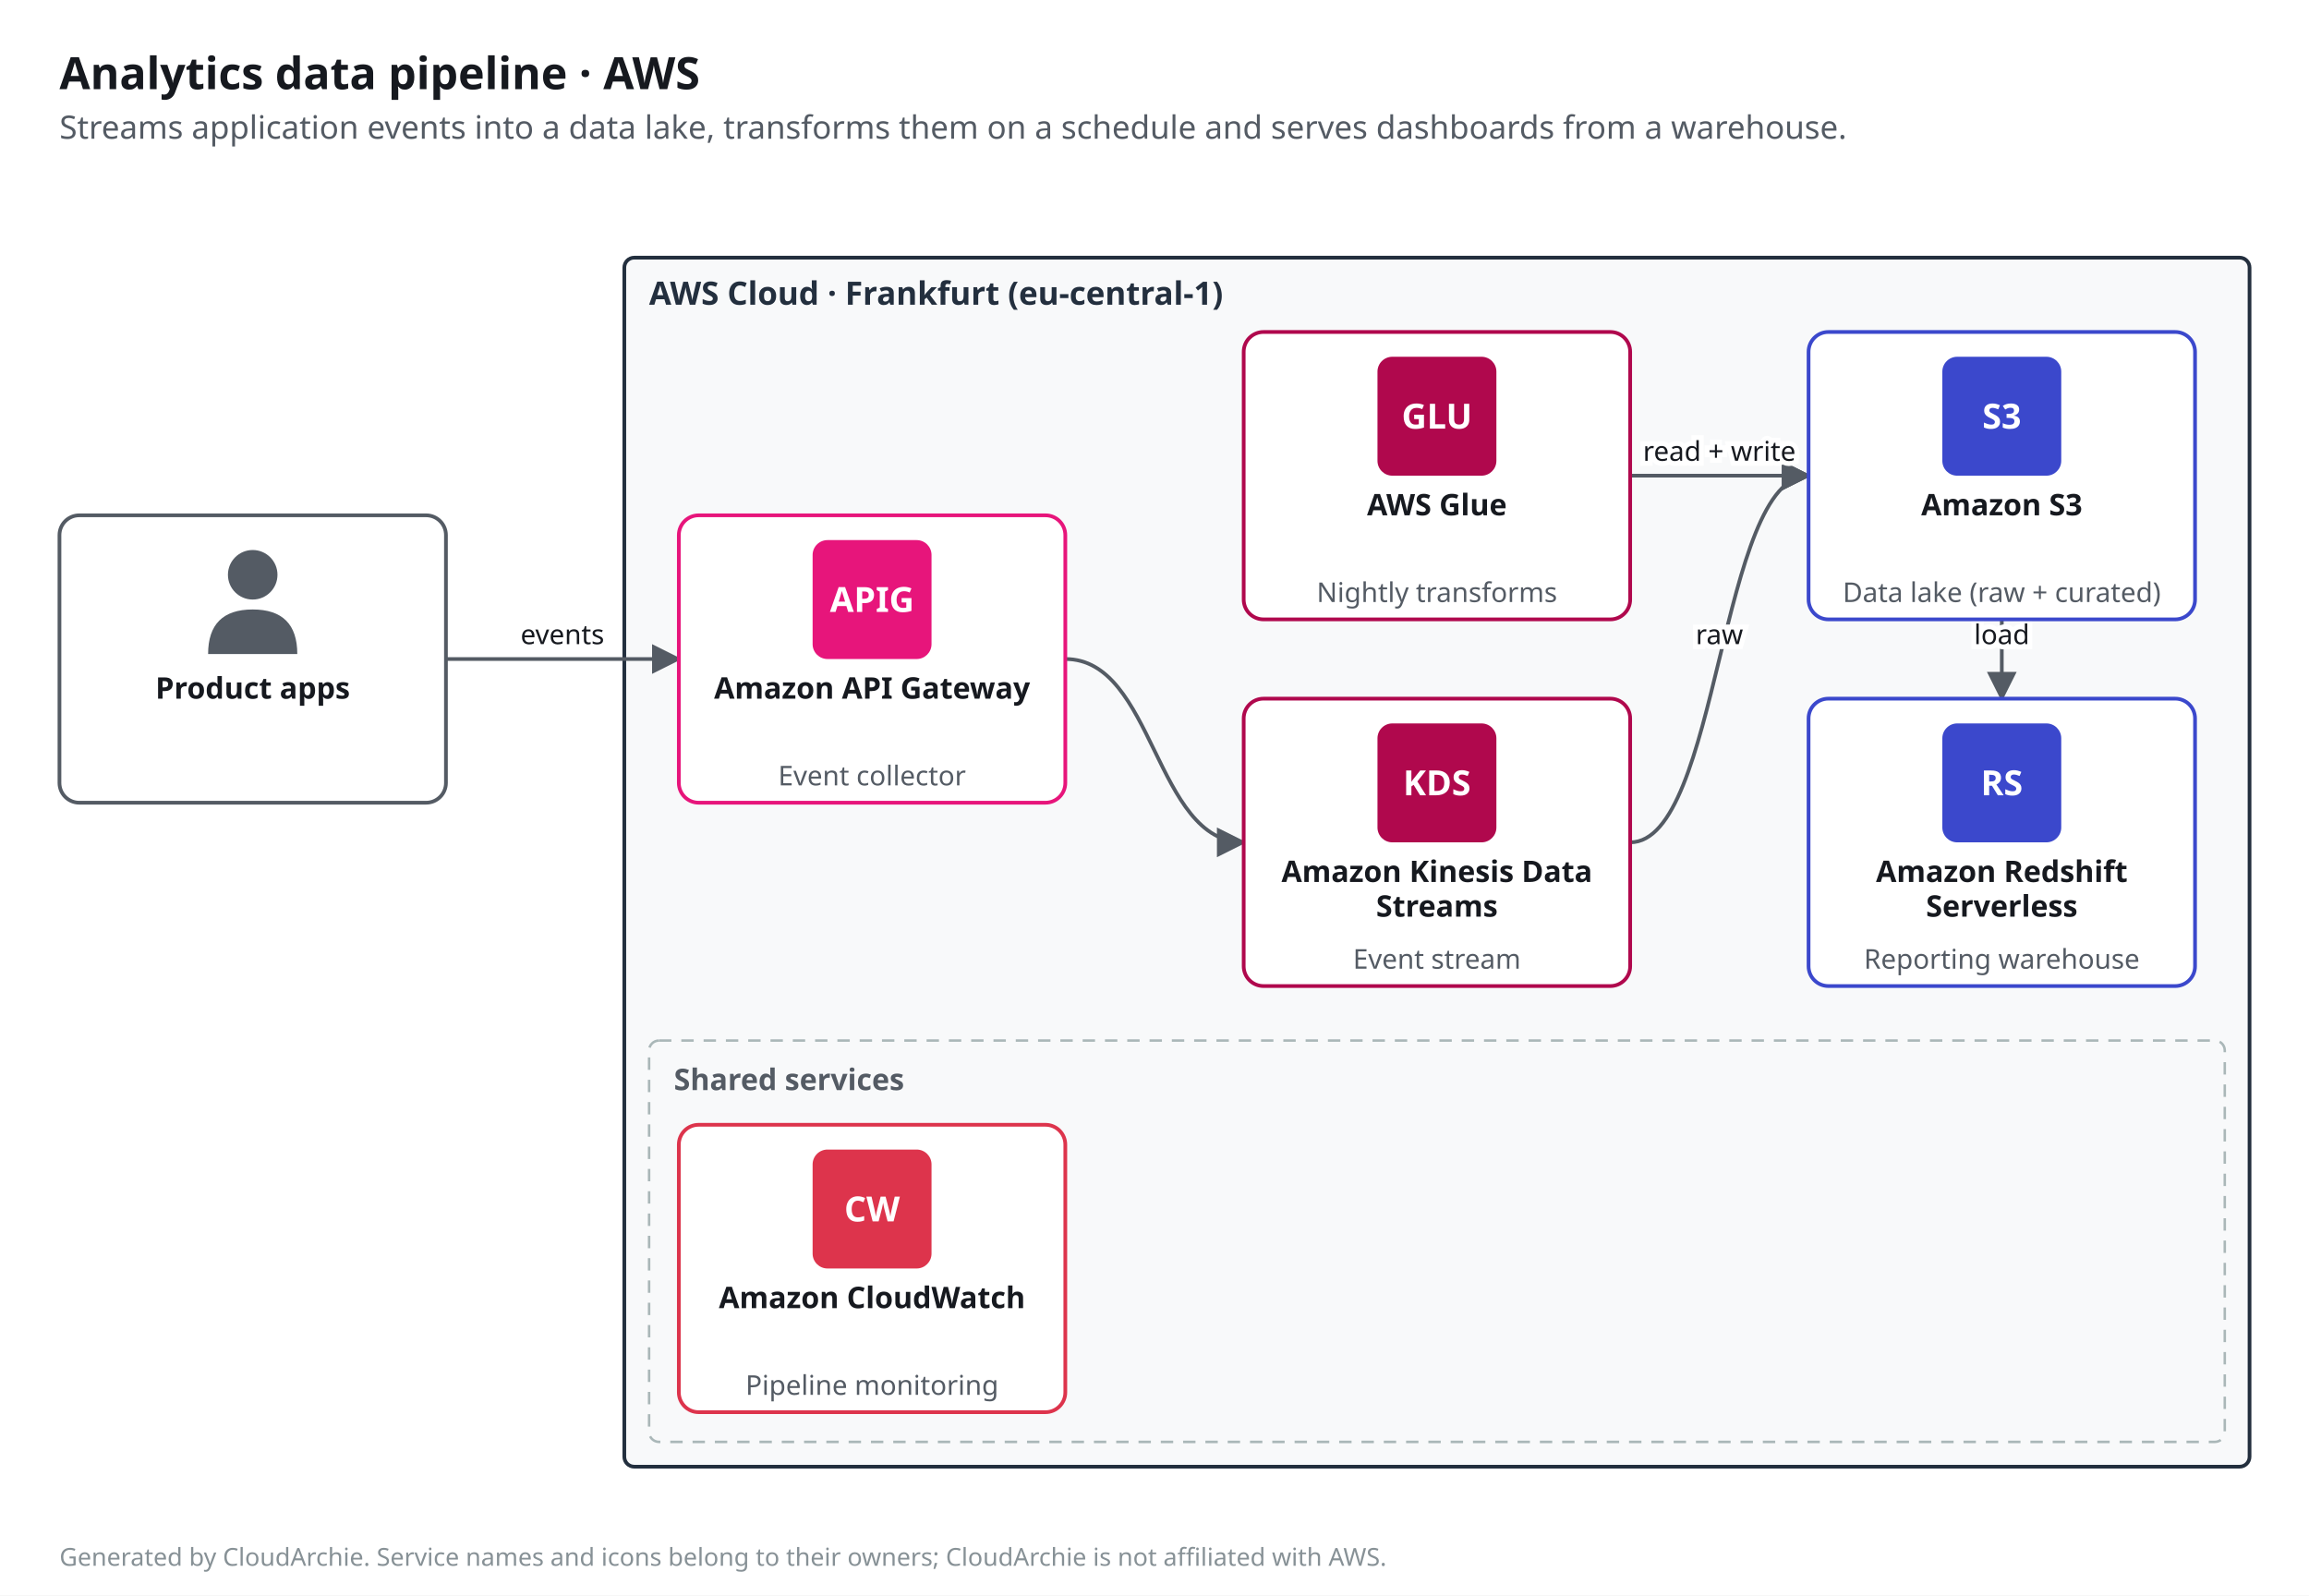
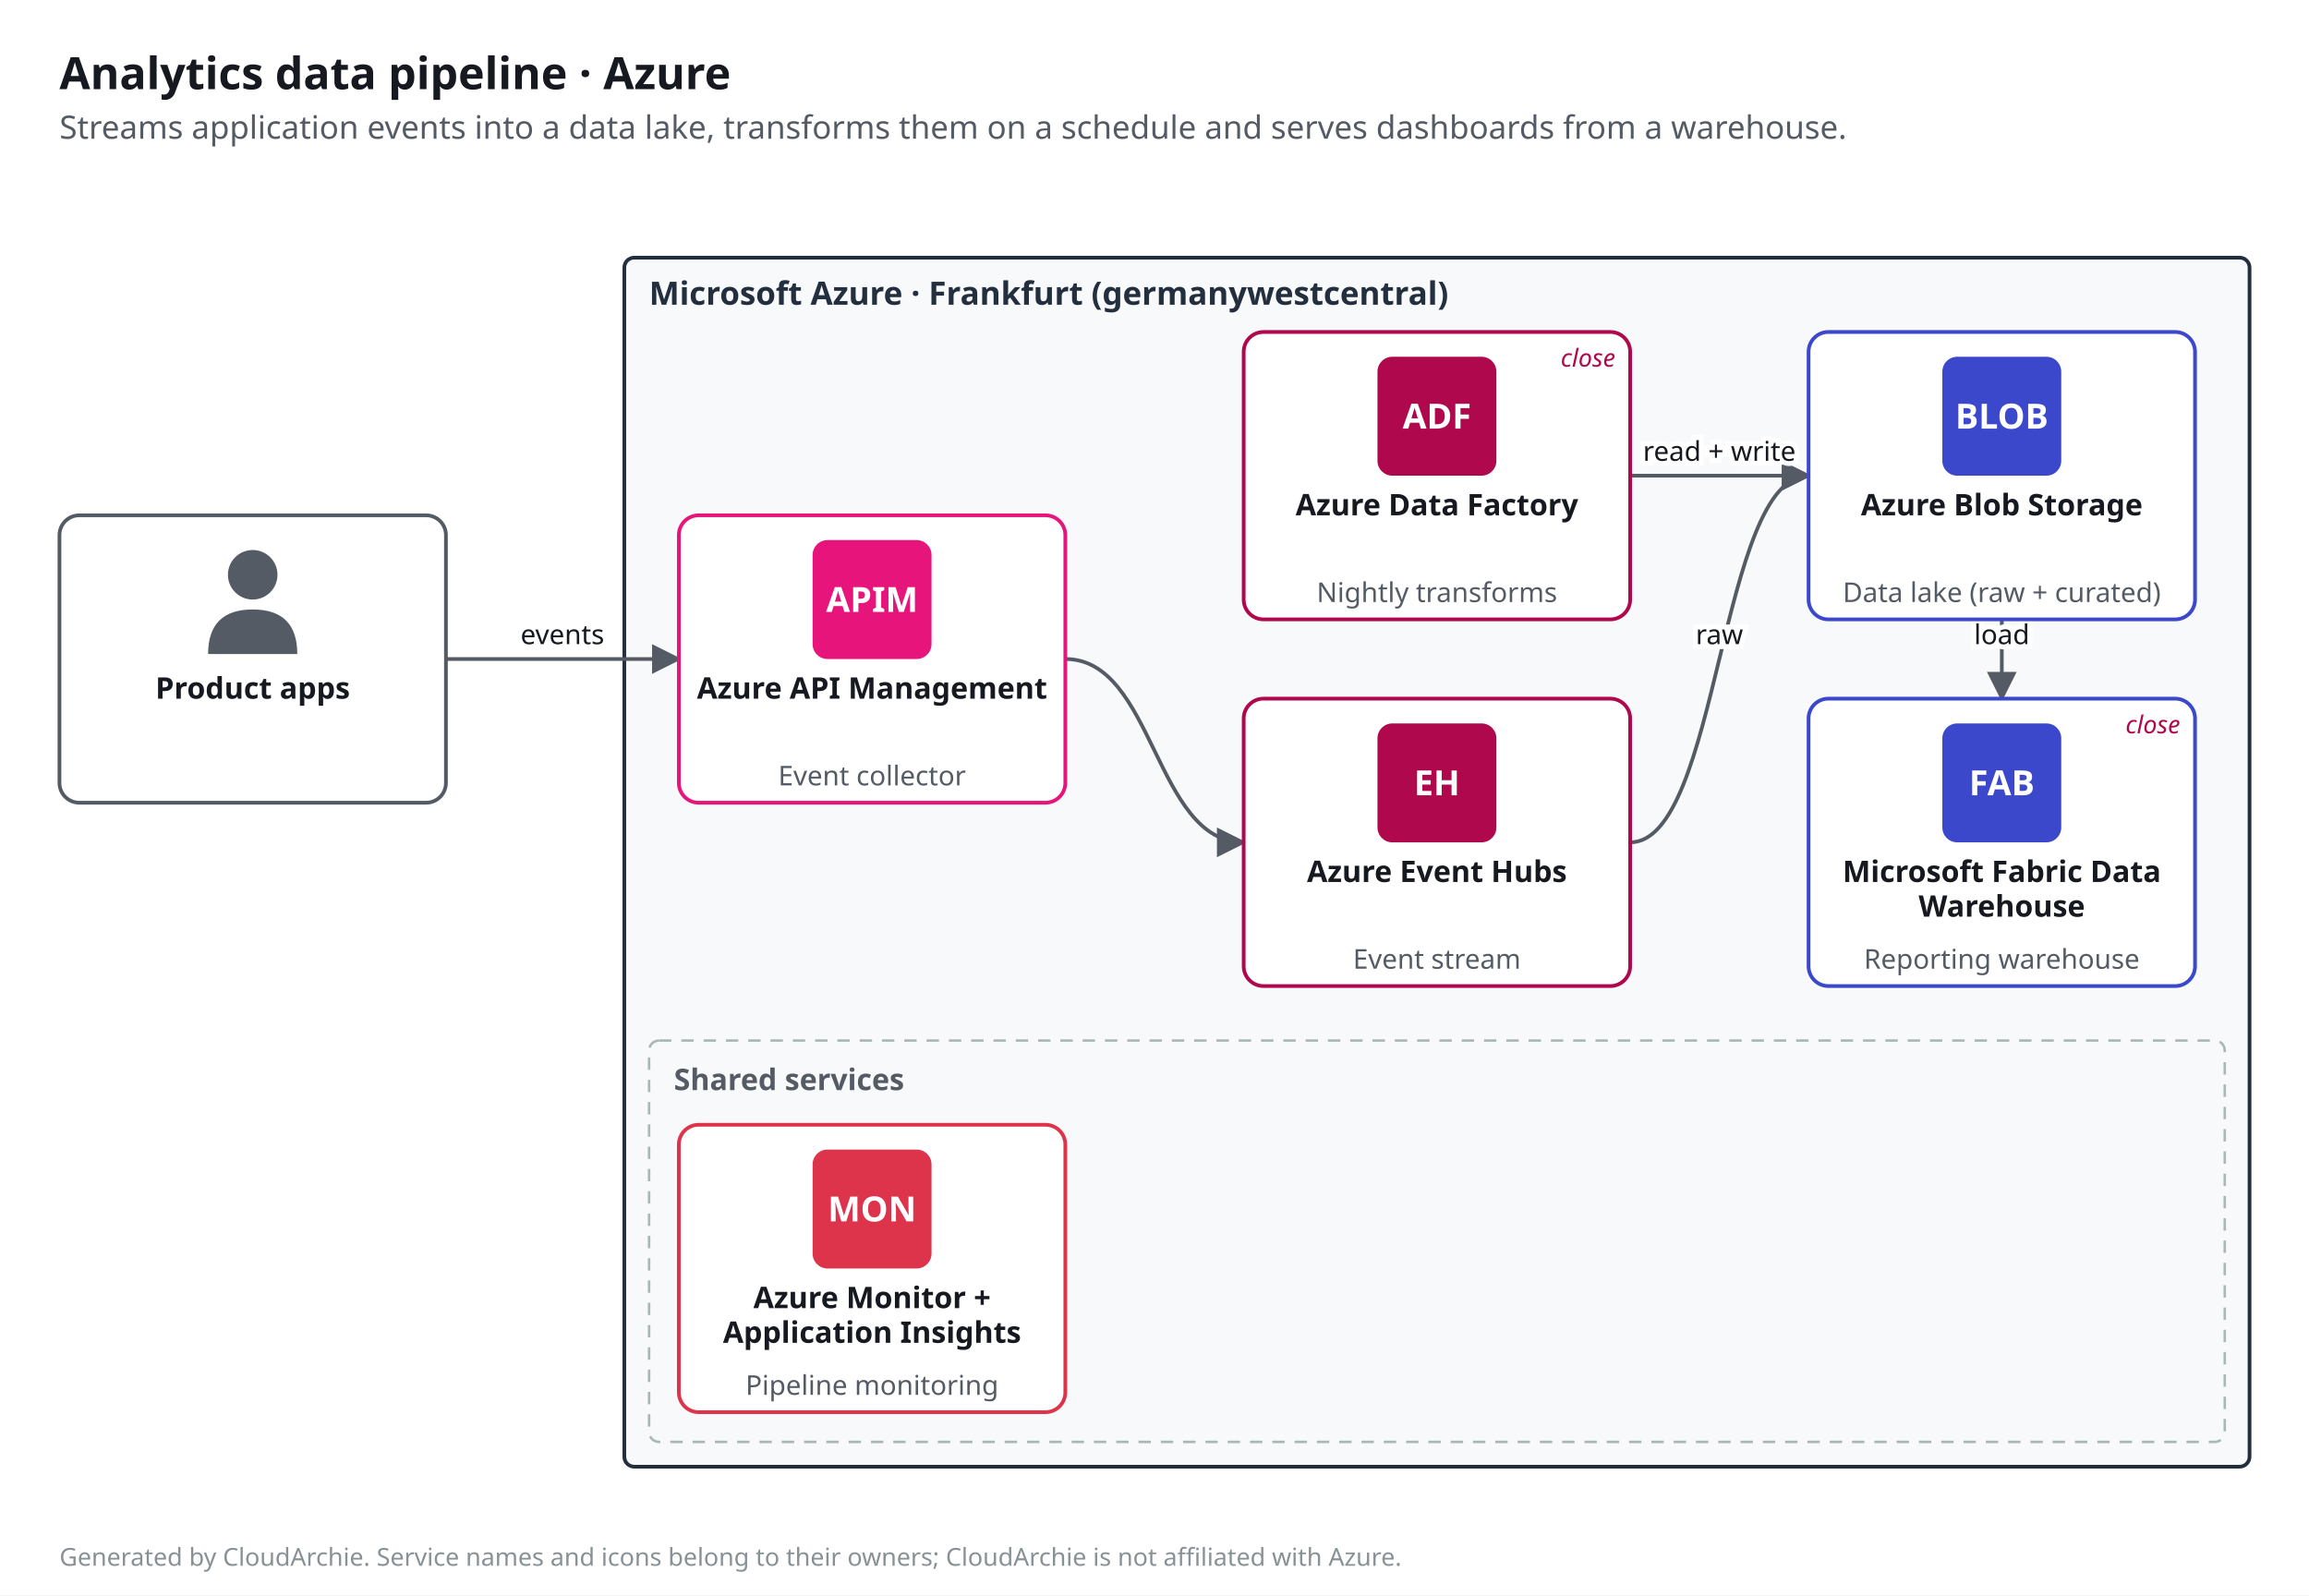
- <svg xmlns="http://www.w3.org/2000/svg" width="932" height="644" viewBox="0 0 932 644" role="img" aria-label="Analytics data pipeline on AWS">
+ <svg xmlns="http://www.w3.org/2000/svg" width="932" height="644" viewBox="0 0 932 644" role="img" aria-label="Analytics data pipeline on Azure">
  <style>.bg{fill:#ffffff}
.title{font:600 18px sans-serif;fill:#16191f}
.subtitle{font:13px sans-serif;fill:#545b64}
.cloud{fill:#f8f9fa;stroke:#232f3e;stroke-width:1.5}
.cloud-label{font:600 13px sans-serif;fill:#232f3e}
.band{fill:none;stroke:#aab7b8;stroke-dasharray:5 4}
.band-label{font:600 12px sans-serif;fill:#545b64}
.node-box{fill:#ffffff;stroke-width:1.5}
.badge{font:700 14px sans-serif;fill:#ffffff}
.service{font:600 12px sans-serif;fill:#16191f}
.label{font:11px sans-serif;fill:#545b64}
.fidelity{font:italic 10px sans-serif;fill:#b0084d}
.edge{fill:none;stroke:#545b64;stroke-width:1.5}
.edge-label{font:11px sans-serif;fill:#16191f;paint-order:stroke;stroke:#ffffff;stroke-width:4}
.footer{font:10px sans-serif;fill:#879196}</style>
  <defs>
    <marker id="arrow" viewBox="0 0 10 10" refX="9" refY="5" markerWidth="8" markerHeight="8" orient="auto-start-reverse">
      <path d="M0,0 L10,5 L0,10 z" fill="#545b64" />
    </marker>
  </defs>
  <rect class="bg" width="932" height="644" />
-   <text class="title" x="24" y="36">Analytics data pipeline · AWS</text>
+   <text class="title" x="24" y="36">Analytics data pipeline · Azure</text>
  <text class="subtitle" x="24" y="56">Streams application events into a data lake, transforms them on a schedule and serves dashboards from a warehouse.</text>
  <rect class="cloud" x="252" y="104" width="656" height="488" rx="4" />
-   <text class="cloud-label" x="262" y="123">AWS Cloud · Frankfurt (eu-central-1)</text>
+   <text class="cloud-label" x="262" y="123">Microsoft Azure · Frankfurt (germanywestcentral)</text>
  <rect class="band" x="262" y="420" width="636" height="162" rx="4" />
  <text class="band-label" x="272" y="440">Shared services</text>
  <path class="edge" d="M180,266 C227,266 227,266 274,266" marker-end="url(#arrow)" />
  <text class="edge-label" x="227" y="260" text-anchor="middle">events</text>
  <path class="edge" d="M430,266 C466,266 466,340 502,340" marker-end="url(#arrow)" />
  <path class="edge" d="M658,340 C694,340 694,192 730,192" marker-end="url(#arrow)" />
  <text class="edge-label" x="694" y="260" text-anchor="middle">raw</text>
  <path class="edge" d="M658,192 C694,192 694,192 730,192" marker-end="url(#arrow)" />
  <text class="edge-label" x="694" y="186" text-anchor="middle">read + write</text>
  <path class="edge" d="M808,250 C808,266 808,266 808,282" marker-end="url(#arrow)" />
  <text class="edge-label" x="808" y="260" text-anchor="middle">load</text>
  <g class="node" data-id="apps" data-capability="client">
    <rect class="node-box" x="24" y="208" width="156" height="116" rx="8" style="stroke:#545B64" />
    <g fill="#545B64">
      <circle cx="102" cy="232" r="10" />
      <path d="M84,264 Q84,246 102,246 Q120,246 120,264 Z" />
    </g>
    <text class="service" x="102" y="282" text-anchor="middle">Product apps</text>
  </g>
  <g class="node" data-id="collector" data-capability="api-gateway">
    <rect class="node-box" x="274" y="208" width="156" height="116" rx="8" style="stroke:#E7157B" />
    <rect x="328" y="218" width="48" height="48" rx="6" fill="#E7157B" />
-     <text class="badge" x="352" y="247" text-anchor="middle">APIG</text>
-     <text class="service" x="352" y="282" text-anchor="middle">Amazon API Gateway</text>
+     <text class="badge" x="352" y="247" text-anchor="middle">APIM</text>
+     <text class="service" x="352" y="282" text-anchor="middle">Azure API Management</text>
    <text class="label" x="352" y="317" text-anchor="middle">Event collector</text>
  </g>
  <g class="node" data-id="stream" data-capability="stream">
    <rect class="node-box" x="502" y="282" width="156" height="116" rx="8" style="stroke:#B0084D" />
    <rect x="556" y="292" width="48" height="48" rx="6" fill="#B0084D" />
-     <text class="badge" x="580" y="321" text-anchor="middle">KDS</text>
-     <text class="service" x="580" y="356" text-anchor="middle">Amazon Kinesis Data</text>
-     <text class="service" x="580" y="370" text-anchor="middle">Streams</text>
+     <text class="badge" x="580" y="321" text-anchor="middle">EH</text>
+     <text class="service" x="580" y="356" text-anchor="middle">Azure Event Hubs</text>
    <text class="label" x="580" y="391" text-anchor="middle">Event stream</text>
  </g>
  <g class="node" data-id="etl" data-capability="batch-etl">
    <rect class="node-box" x="502" y="134" width="156" height="116" rx="8" style="stroke:#B0084D" />
    <rect x="556" y="144" width="48" height="48" rx="6" fill="#B0084D" />
-     <text class="badge" x="580" y="173" text-anchor="middle">GLU</text>
-     <text class="service" x="580" y="208" text-anchor="middle">AWS Glue</text>
+     <text class="badge" x="580" y="173" text-anchor="middle">ADF</text>
+     <text class="service" x="580" y="208" text-anchor="middle">Azure Data Factory</text>
    <text class="label" x="580" y="243" text-anchor="middle">Nightly transforms</text>
+     <text class="fidelity" x="652" y="148" text-anchor="end">close</text>
  </g>
  <g class="node" data-id="lake" data-capability="object-storage">
    <rect class="node-box" x="730" y="134" width="156" height="116" rx="8" style="stroke:#3B48CC" />
    <rect x="784" y="144" width="48" height="48" rx="6" fill="#3B48CC" />
-     <text class="badge" x="808" y="173" text-anchor="middle">S3</text>
-     <text class="service" x="808" y="208" text-anchor="middle">Amazon S3</text>
+     <text class="badge" x="808" y="173" text-anchor="middle">BLOB</text>
+     <text class="service" x="808" y="208" text-anchor="middle">Azure Blob Storage</text>
    <text class="label" x="808" y="243" text-anchor="middle">Data lake (raw + curated)</text>
  </g>
  <g class="node" data-id="warehouse" data-capability="data-warehouse">
    <rect class="node-box" x="730" y="282" width="156" height="116" rx="8" style="stroke:#3B48CC" />
    <rect x="784" y="292" width="48" height="48" rx="6" fill="#3B48CC" />
-     <text class="badge" x="808" y="321" text-anchor="middle">RS</text>
-     <text class="service" x="808" y="356" text-anchor="middle">Amazon Redshift</text>
-     <text class="service" x="808" y="370" text-anchor="middle">Serverless</text>
+     <text class="badge" x="808" y="321" text-anchor="middle">FAB</text>
+     <text class="service" x="808" y="356" text-anchor="middle">Microsoft Fabric Data</text>
+     <text class="service" x="808" y="370" text-anchor="middle">Warehouse</text>
    <text class="label" x="808" y="391" text-anchor="middle">Reporting warehouse</text>
+     <text class="fidelity" x="880" y="296" text-anchor="end">close</text>
  </g>
  <g class="node" data-id="logs" data-capability="monitoring">
    <rect class="node-box" x="274" y="454" width="156" height="116" rx="8" style="stroke:#DD344C" />
    <rect x="328" y="464" width="48" height="48" rx="6" fill="#DD344C" />
-     <text class="badge" x="352" y="493" text-anchor="middle">CW</text>
-     <text class="service" x="352" y="528" text-anchor="middle">Amazon CloudWatch</text>
+     <text class="badge" x="352" y="493" text-anchor="middle">MON</text>
+     <text class="service" x="352" y="528" text-anchor="middle">Azure Monitor +</text>
+     <text class="service" x="352" y="542" text-anchor="middle">Application Insights</text>
    <text class="label" x="352" y="563" text-anchor="middle">Pipeline monitoring</text>
  </g>
-   <text class="footer" x="24" y="632">Generated by CloudArchie. Service names and icons belong to their owners; CloudArchie is not affiliated with AWS.</text>
+   <text class="footer" x="24" y="632">Generated by CloudArchie. Service names and icons belong to their owners; CloudArchie is not affiliated with Azure.</text>
</svg>
